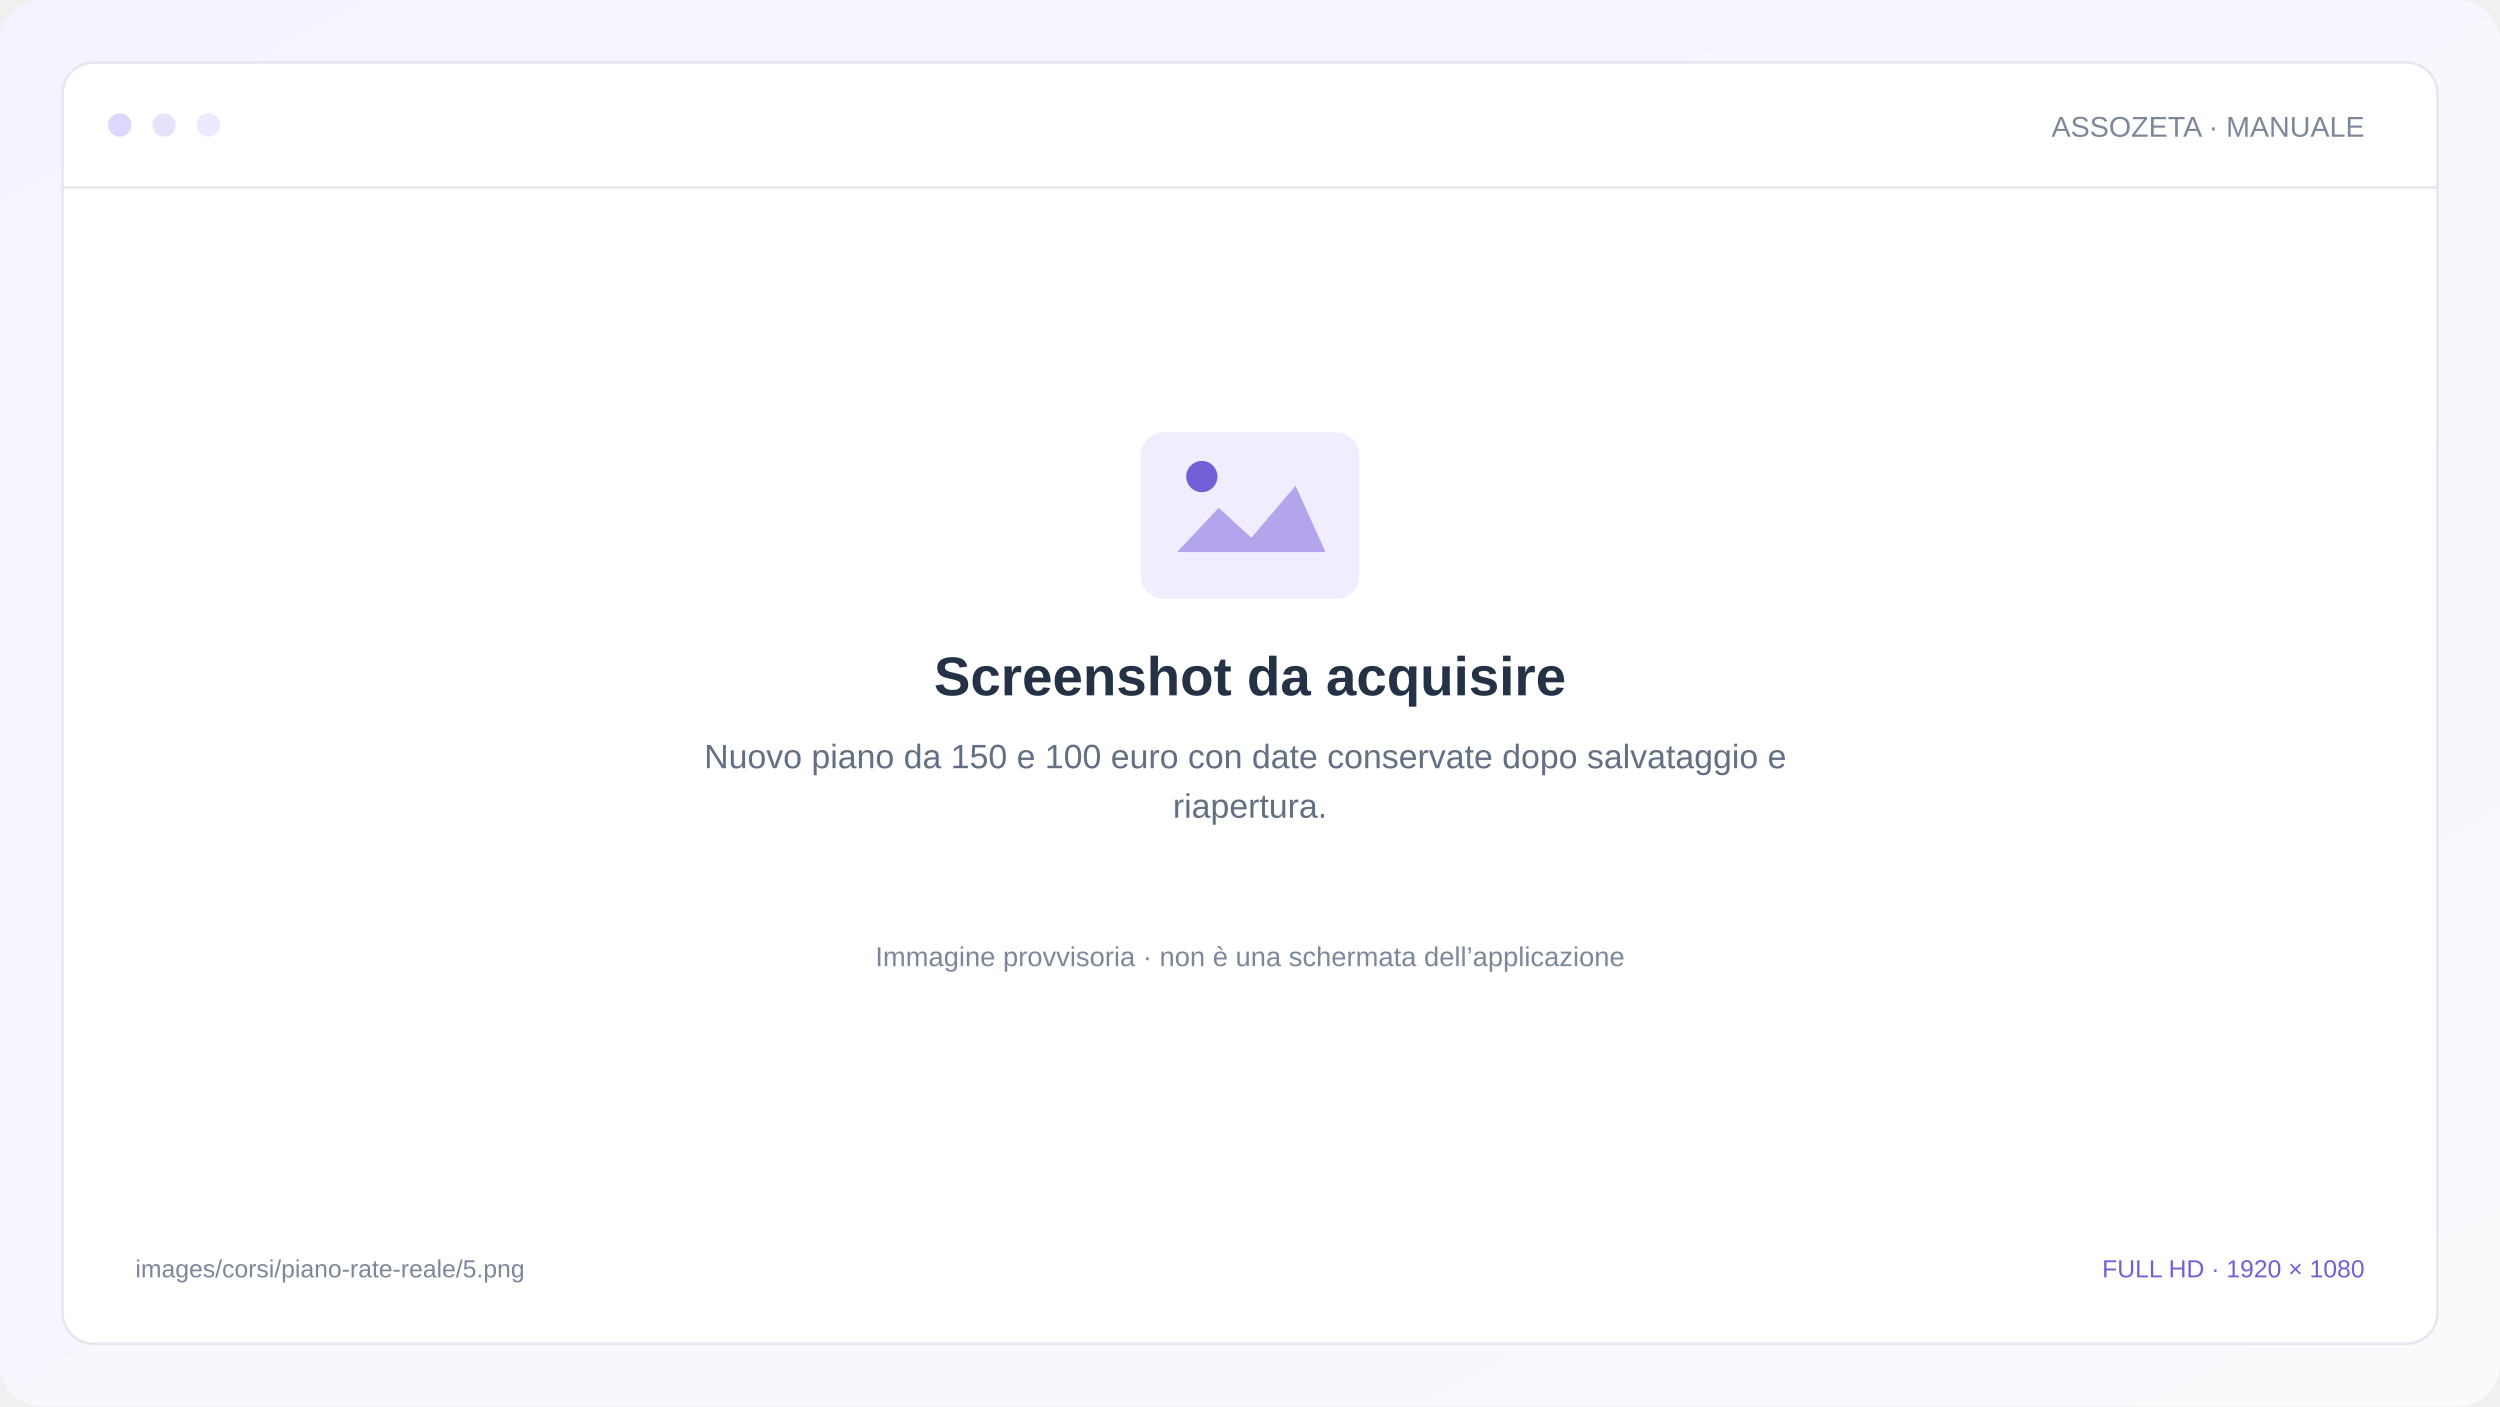
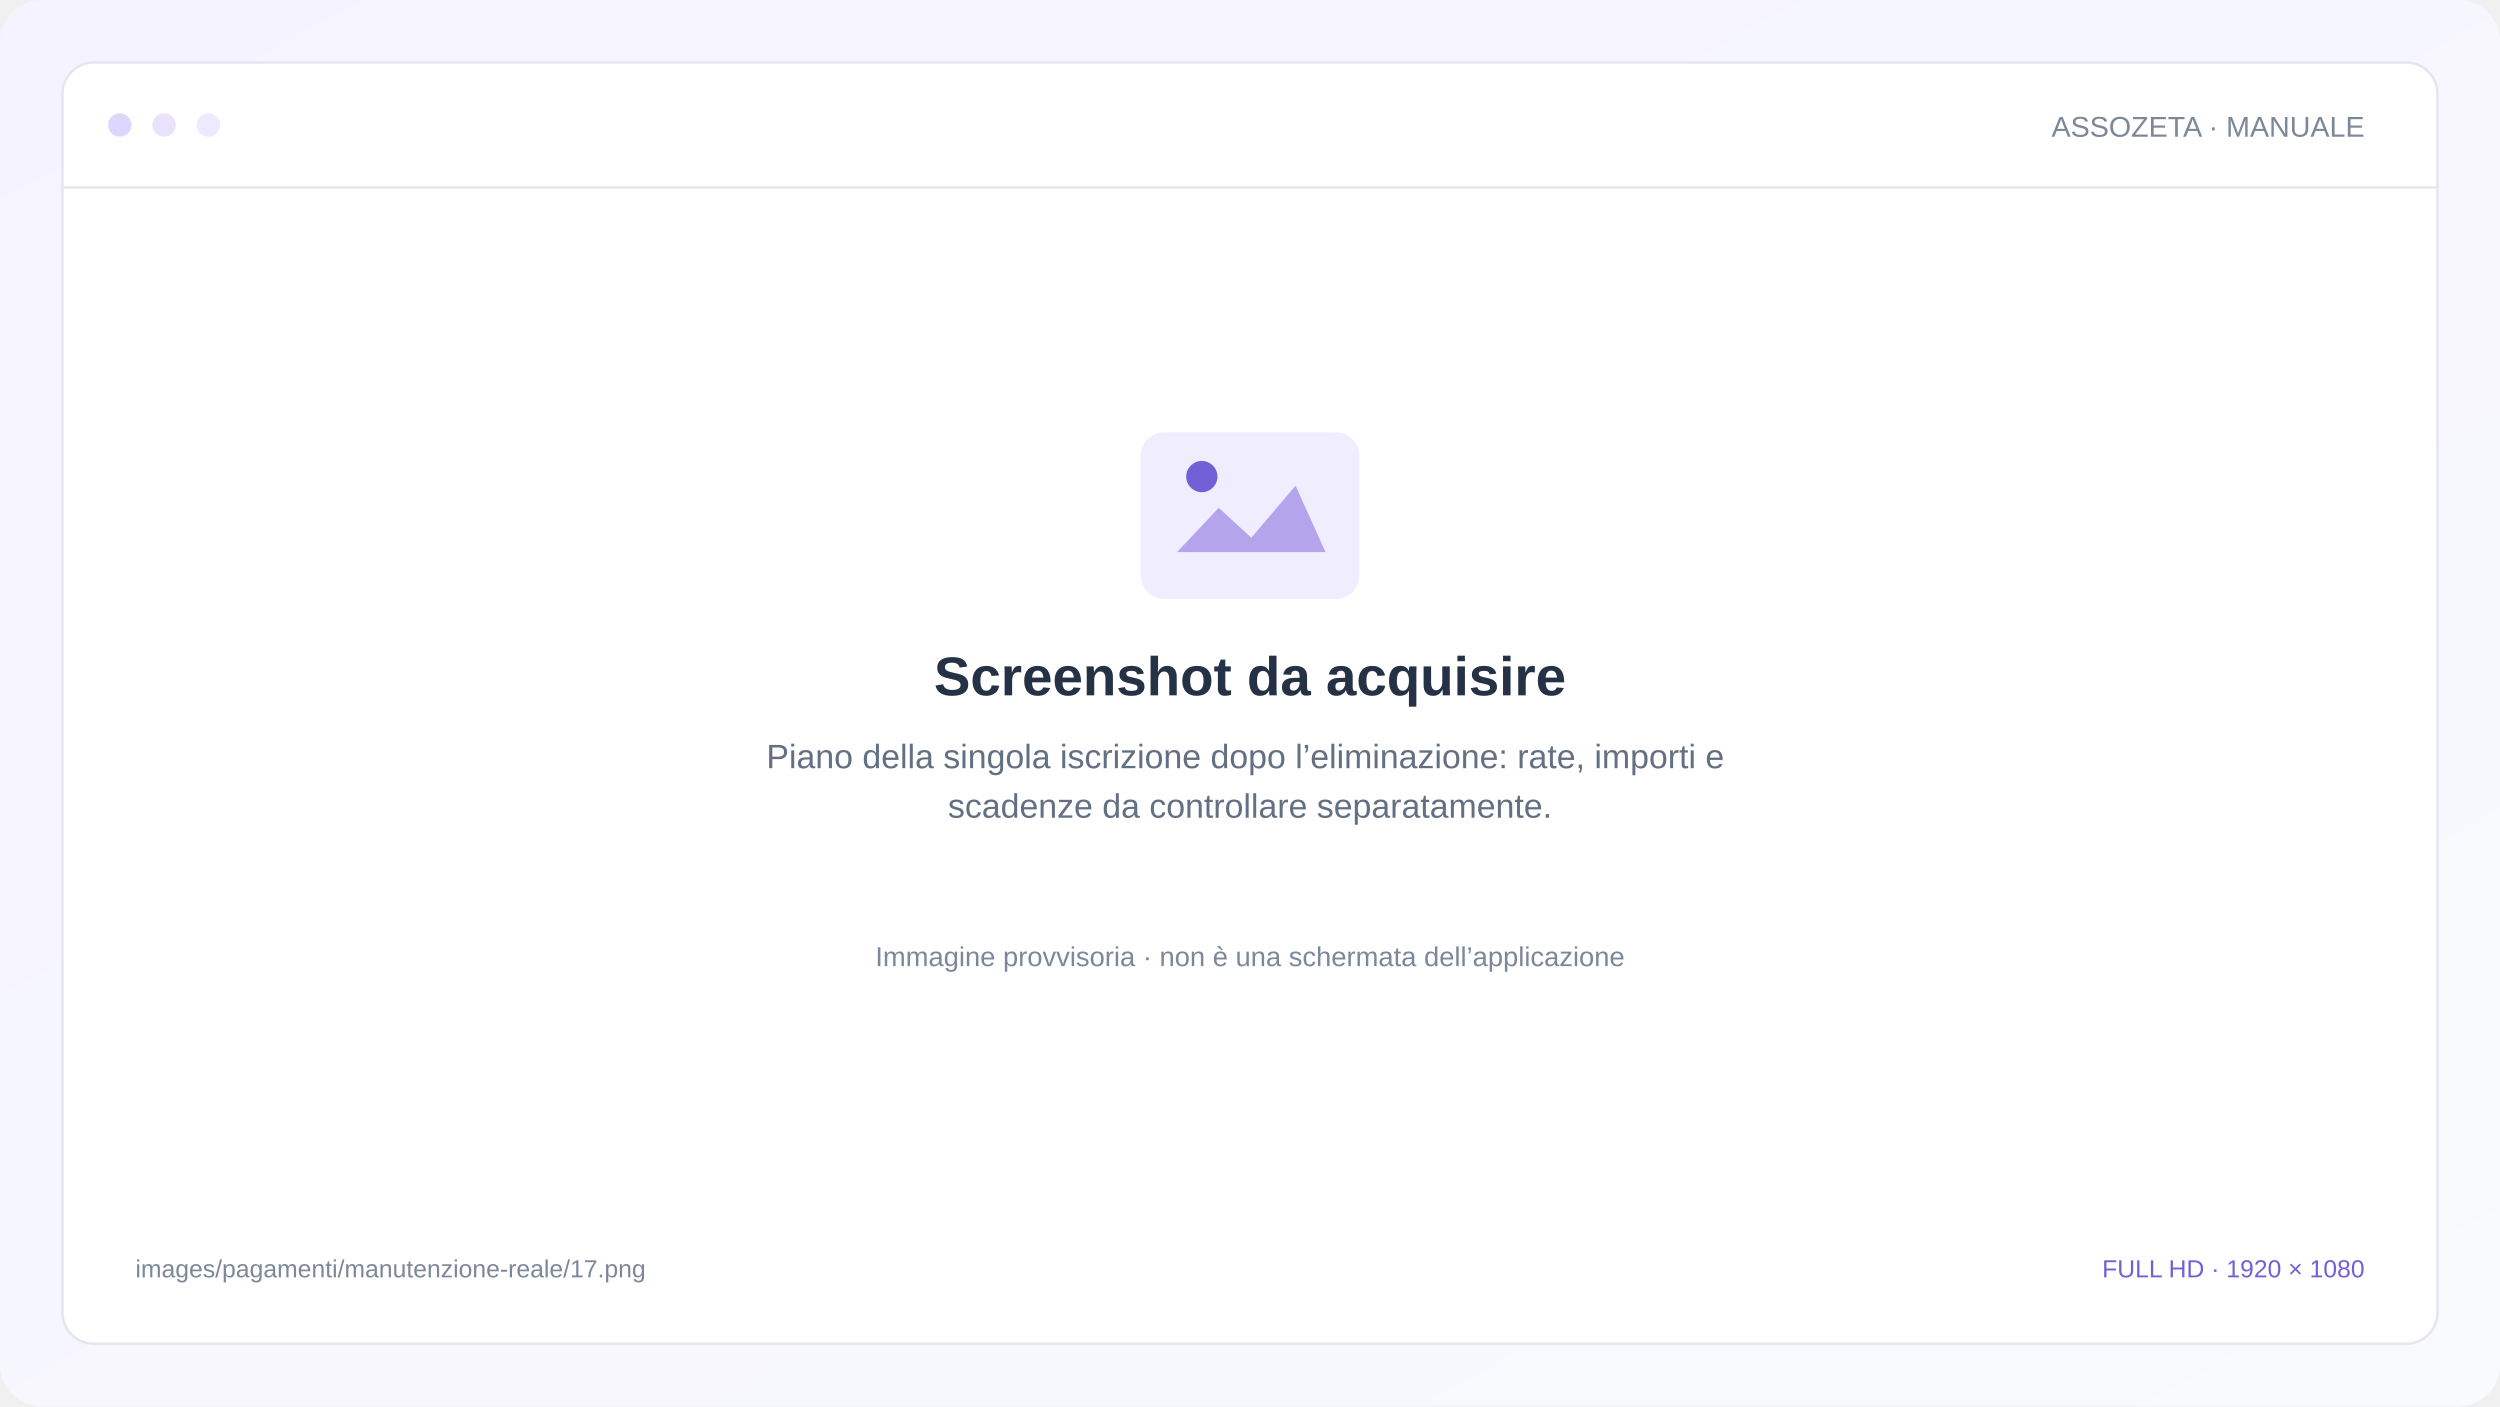
<svg xmlns="http://www.w3.org/2000/svg" width="1920" height="1080" viewBox="0 0 1920 1080" data-assozeta-manuale-placeholder="true" role="img" aria-labelledby="title description">
  <defs>
    <linearGradient id="surface" x2="1" y2="1">
      <stop stop-color="#f5f3ff" />
      <stop offset="1" stop-color="#f8fafc" />
    </linearGradient>
  </defs>
  <rect width="1920" height="1080" rx="32" fill="url(#surface)" />
  <rect x="48" y="48" width="1824" height="984" rx="24" fill="#fff" stroke="#e5e7ef" stroke-width="2" />
  <path d="M48 144H1872" stroke="#e5e7ef" stroke-width="2" />
  <circle cx="92" cy="96" r="9" fill="#ddd6fe" />
  <circle cx="126" cy="96" r="9" fill="#e8e3fa" />
  <circle cx="160" cy="96" r="9" fill="#ede9fe" />
  <text x="1816" y="105" text-anchor="end" font-family="Arial, sans-serif" font-size="22" fill="#7c879a">ASSOZETA · MANUALE</text>
  <rect x="876" y="332" width="168" height="128" rx="18" fill="#f0edff" />
  <path d="M904 424l32-34 25 23 34-40 23 51H904z" fill="#b4a4ec" />
  <circle cx="923" cy="366" r="12" fill="#7160d6" />
  <text x="960" y="534" text-anchor="middle" font-family="Arial, sans-serif" font-size="42" font-weight="700" fill="#253145">Screenshot da acquisire</text>
  <text x="960" y="590" text-anchor="middle" font-family="Arial, sans-serif" font-size="26" fill="#637083">
-     <tspan x="960" dy="0">Nuovo piano da 150 e 100 euro con date conservate dopo salvataggio e</tspan>
-     <tspan x="960" dy="38">riapertura.</tspan>
+     <tspan x="960" dy="0">Piano della singola iscrizione dopo l’eliminazione: rate, importi e</tspan>
+     <tspan x="960" dy="38">scadenze da controllare separatamente.</tspan>
  </text>
  <text x="960" y="742" text-anchor="middle" font-family="Arial, sans-serif" font-size="21" fill="#7c879a">Immagine provvisoria · non è una schermata dell’applicazione</text>
-   <text x="104" y="981" font-family="Arial, sans-serif" font-size="19" fill="#7c879a">images/corsi/piano-rate-reale/5.png</text>
+   <text x="104" y="981" font-family="Arial, sans-serif" font-size="19" fill="#7c879a">images/pagamenti/manutenzione-reale/17.png</text>
  <text x="1816" y="981" text-anchor="end" font-family="Arial, sans-serif" font-size="19" fill="#7160d6">FULL HD · 1920 × 1080</text>
</svg>
